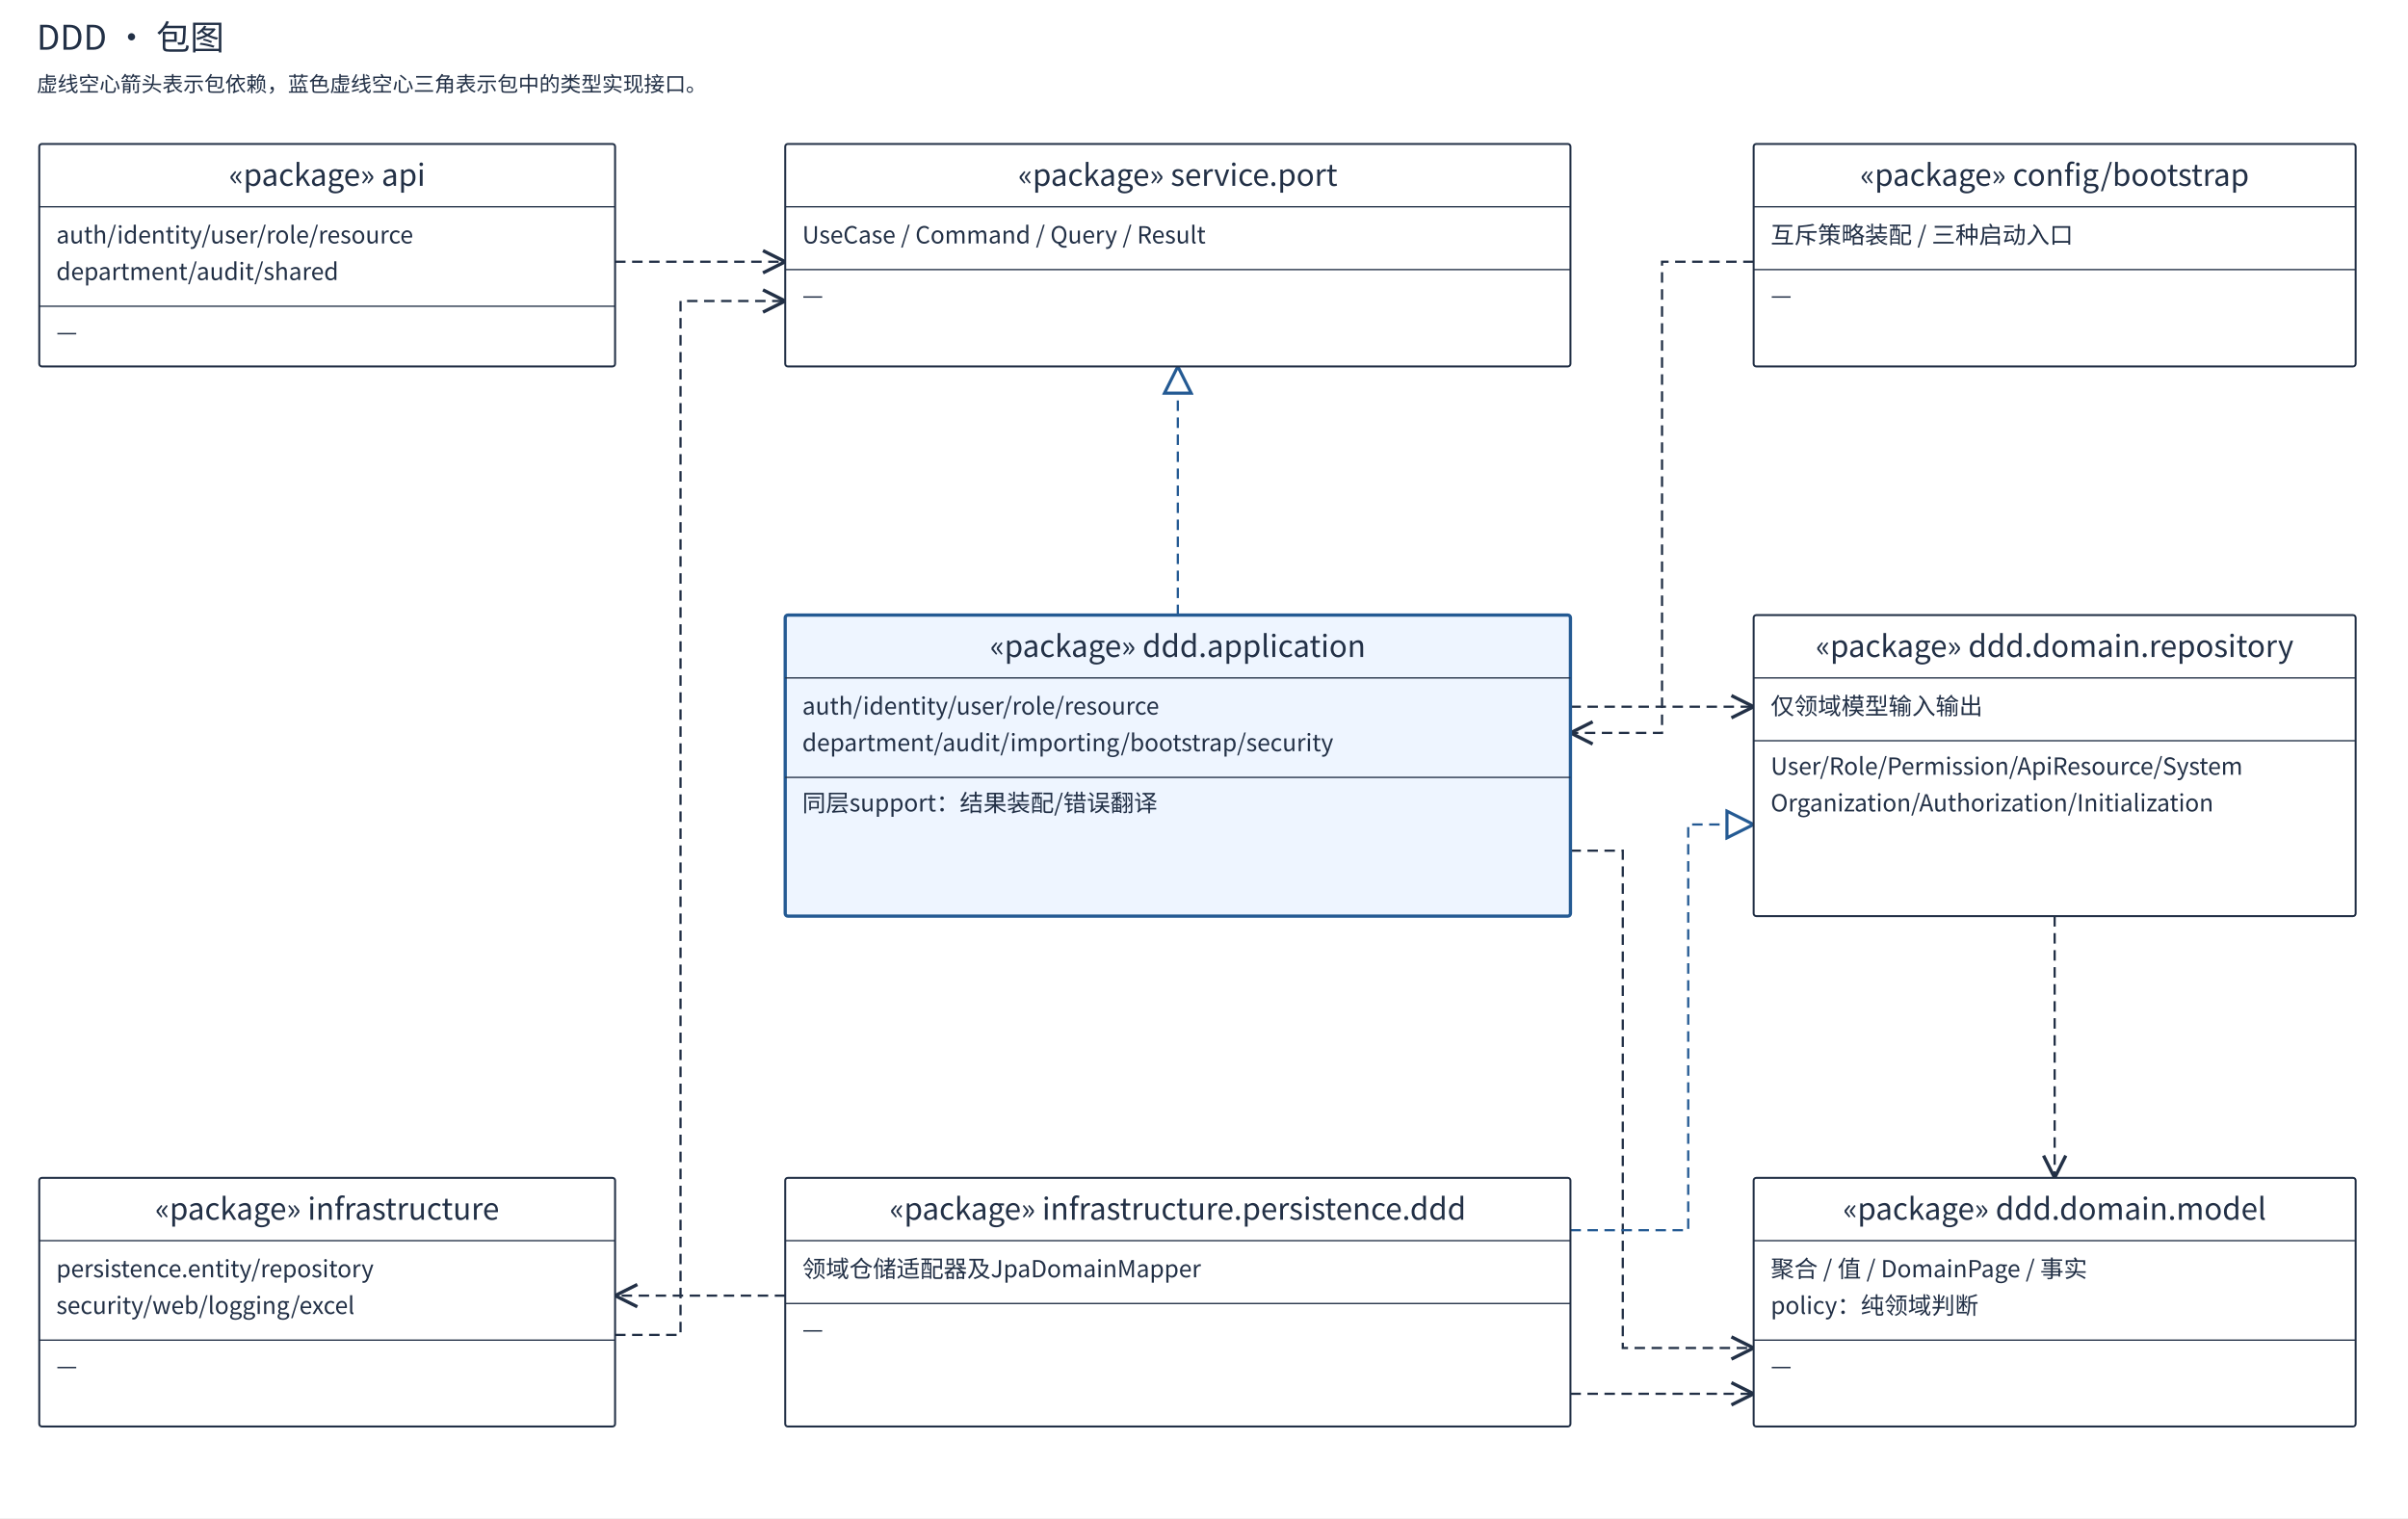
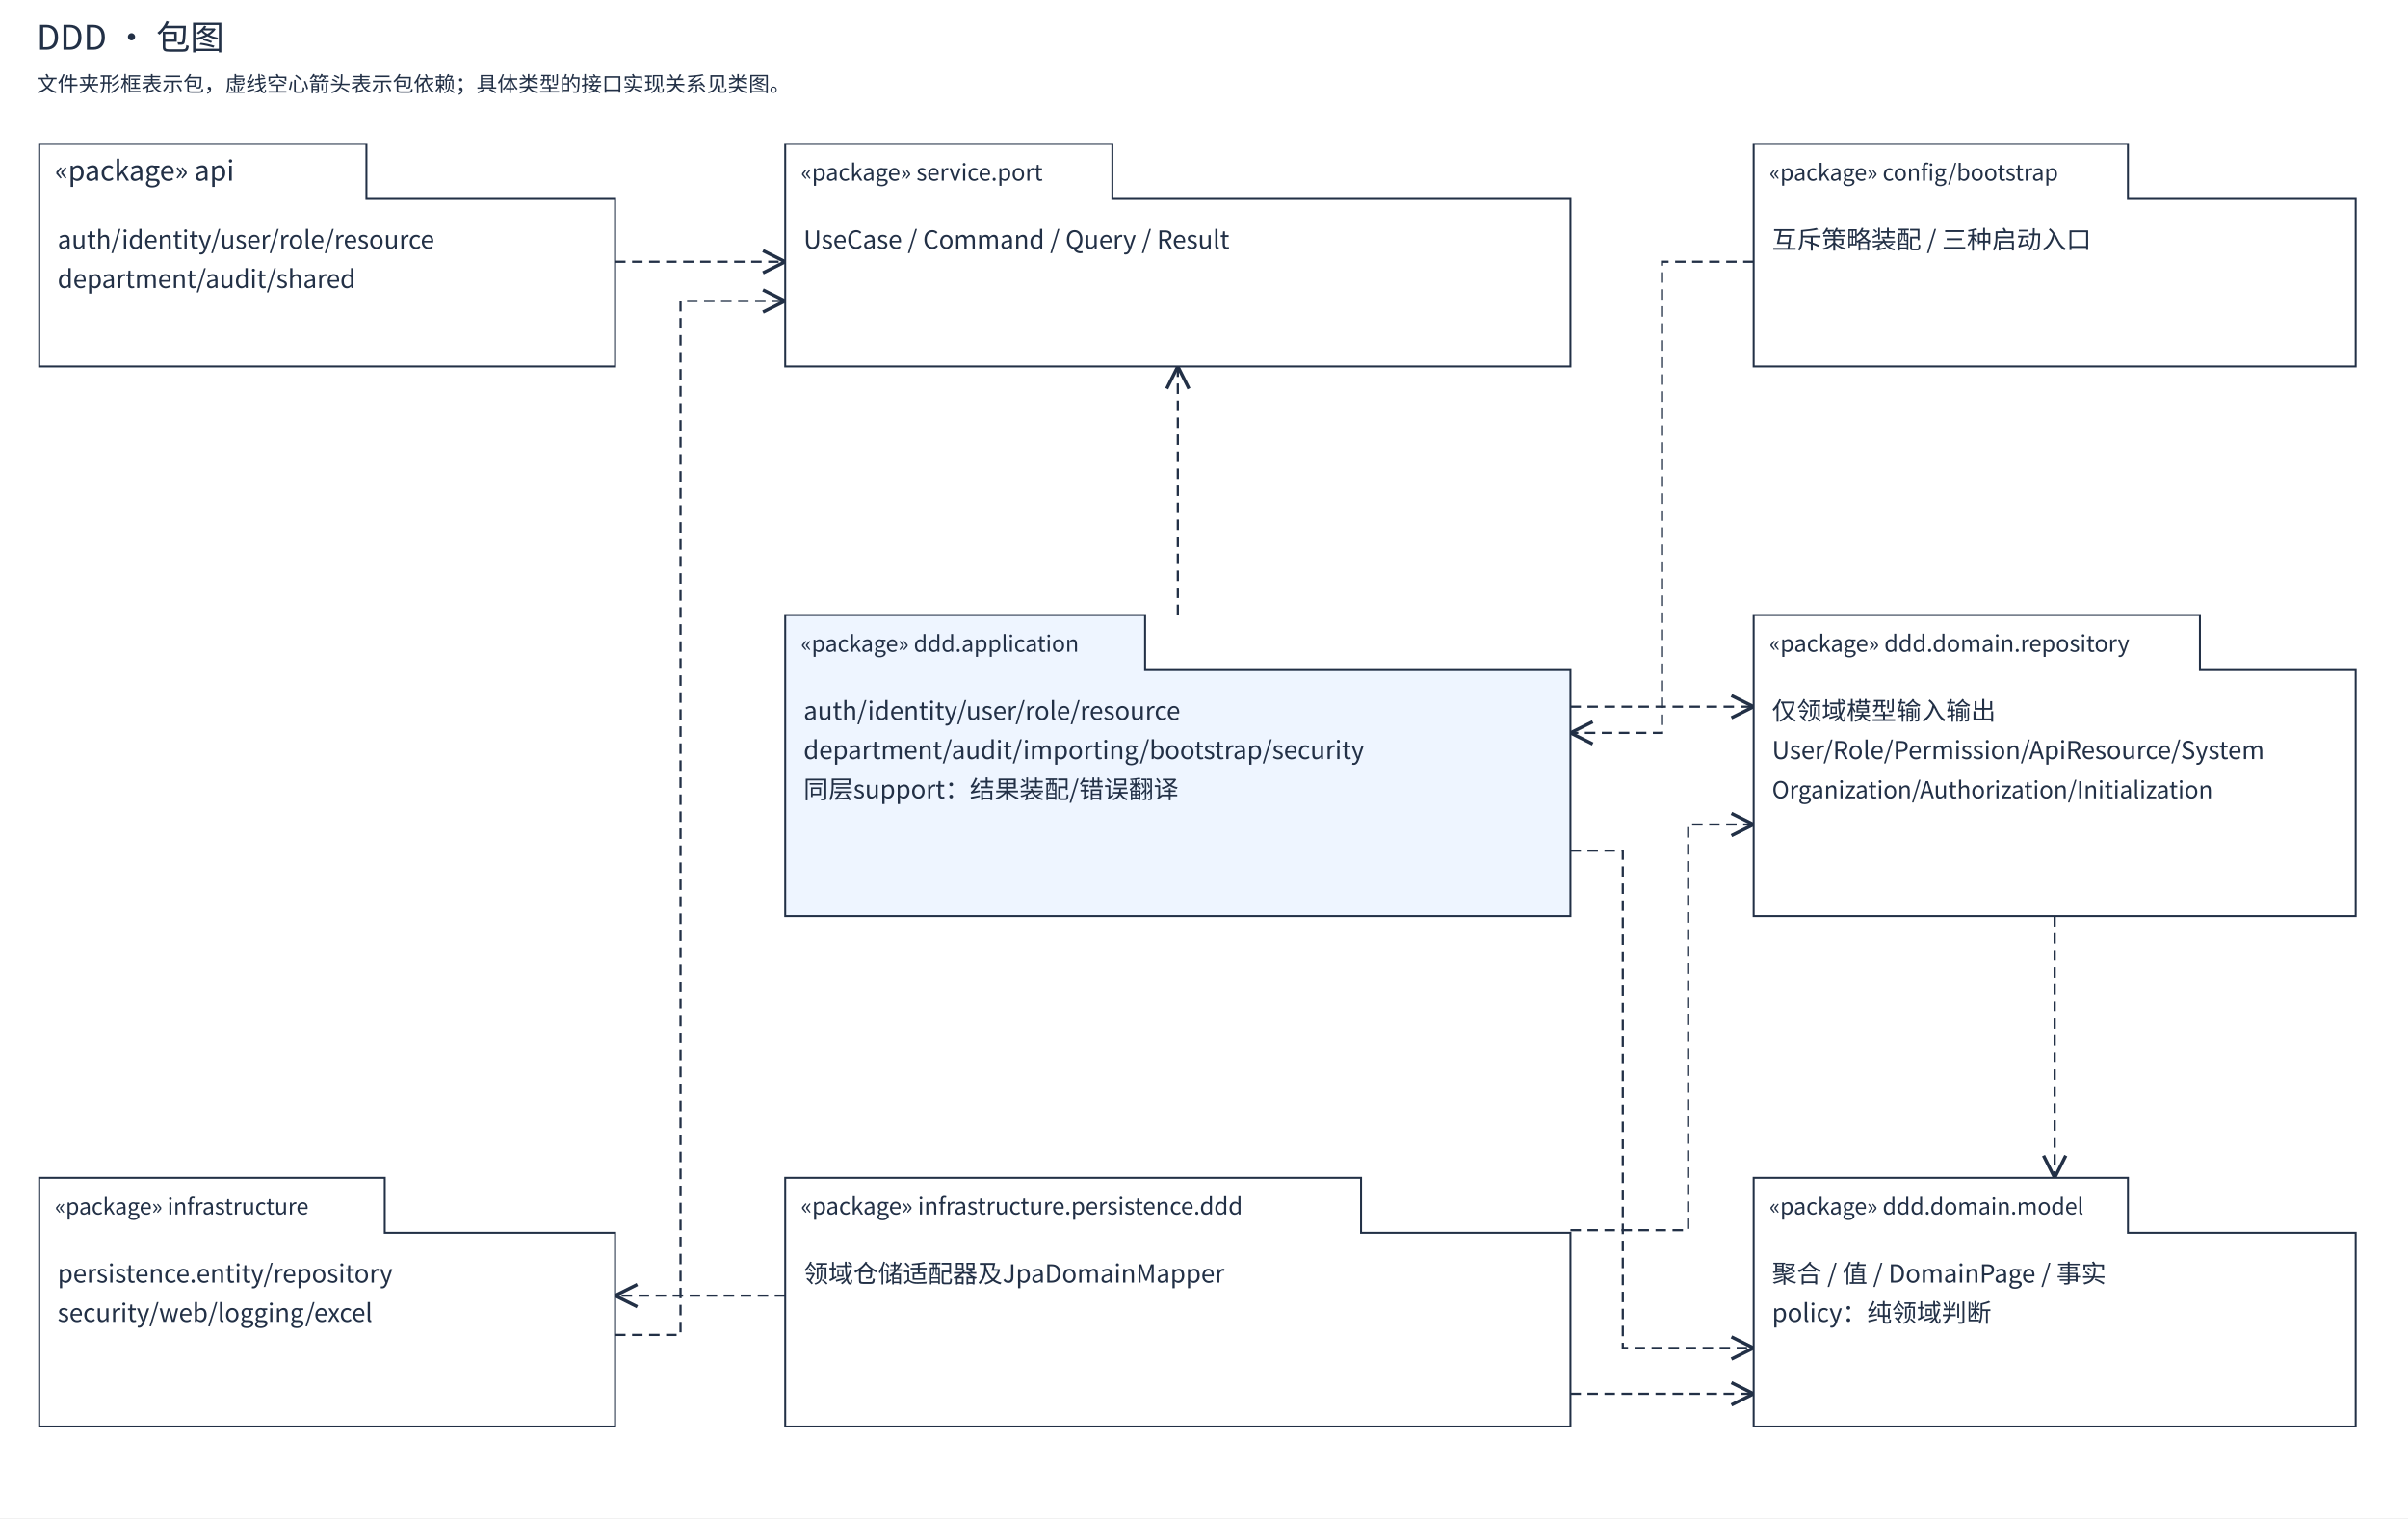
<svg xmlns="http://www.w3.org/2000/svg" width="1840" height="1160" viewBox="0 0 1840 1160">
  <defs>
    <marker id="open" markerWidth="12" markerHeight="12" refX="11" refY="6" orient="auto">
      <path d="M1,1 L11,6 L1,11" fill="none" stroke="#223046" stroke-width="1.5" />
    </marker>
    <marker id="triangle" markerWidth="14" markerHeight="14" refX="13" refY="7" orient="auto">
      <path d="M1,1 L13,7 L1,13 Z" fill="white" stroke="#245a93" stroke-width="1.4" />
    </marker>
    <marker id="filled" markerWidth="12" markerHeight="12" refX="11" refY="6" orient="auto">
      <path d="M1,1 L11,6 L1,11 Z" fill="#223046" />
    </marker>
  </defs>
  <rect width="100%" height="100%" fill="white" />
  <g font-family="Microsoft YaHei,Noto Sans CJK SC,Arial,sans-serif">
    <text x="28" y="38" font-size="26" text-anchor="start" fill="#223046">DDD · 包图</text>
-     <text x="28" y="70" font-size="16" text-anchor="start" fill="#223046">虚线空心箭头表示包依赖，蓝色虚线空心三角表示包中的类型实现接口。</text>
+     <text x="28" y="70" font-size="16" text-anchor="start" fill="#223046">文件夹形框表示包，虚线空心箭头表示包依赖；具体类型的接口实现关系见类图。</text>
    <polyline points="470,200 600,200" fill="none" stroke="#223046" stroke-width="1.7" stroke-dasharray="8 5" marker-end="url(#open)" />
-     <polyline points="900,470 900,280" fill="none" stroke="#245a93" stroke-width="1.7" stroke-dasharray="8 5" marker-end="url(#triangle)" />
+     <polyline points="900,470 900,280" fill="none" stroke="#223046" stroke-width="1.7" stroke-dasharray="8 5" marker-end="url(#open)" />
    <polyline points="1340,200 1270,200 1270,560 1200,560" fill="none" stroke="#223046" stroke-width="1.7" stroke-dasharray="8 5" marker-end="url(#open)" />
    <polyline points="1200,540 1340,540" fill="none" stroke="#223046" stroke-width="1.7" stroke-dasharray="8 5" marker-end="url(#open)" />
    <polyline points="1200,650 1240,650 1240,1030 1340,1030" fill="none" stroke="#223046" stroke-width="1.7" stroke-dasharray="8 5" marker-end="url(#open)" />
    <polyline points="1570,700 1570,900" fill="none" stroke="#223046" stroke-width="1.7" stroke-dasharray="8 5" marker-end="url(#open)" />
-     <polyline points="1200,940 1290,940 1290,630 1340,630" fill="none" stroke="#245a93" stroke-width="1.7" stroke-dasharray="8 5" marker-end="url(#triangle)" />
+     <polyline points="1200,940 1290,940 1290,630 1340,630" fill="none" stroke="#223046" stroke-width="1.7" stroke-dasharray="8 5" marker-end="url(#open)" />
    <polyline points="1200,1065 1340,1065" fill="none" stroke="#223046" stroke-width="1.7" stroke-dasharray="8 5" marker-end="url(#open)" />
    <polyline points="600,990 470,990" fill="none" stroke="#223046" stroke-width="1.7" stroke-dasharray="8 5" marker-end="url(#open)" />
    <polyline points="470,1020 520,1020 520,230 600,230" fill="none" stroke="#223046" stroke-width="1.7" stroke-dasharray="8 5" marker-end="url(#open)" />
-     <rect x="30" y="110" width="440" height="170" rx="2" fill="white" stroke="#223046" stroke-width="1.5" />
-     <path d="M30,158H470 M30,234H470" stroke="#223046" />
-     <text x="250" y="142" font-size="23" text-anchor="middle" fill="#223046">«package» api</text>
-     <text x="43" y="186" font-size="18" text-anchor="start" fill="#223046">auth/identity/user/role/resource</text>
-     <text x="43" y="214" font-size="18" text-anchor="start" fill="#223046">department/audit/shared</text>
-     <text x="43" y="260" font-size="18" text-anchor="start" fill="#223046">—</text>
-     <rect x="600" y="110" width="600" height="170" rx="2" fill="white" stroke="#223046" stroke-width="1.5" />
-     <path d="M600,158H1200 M600,206H1200" stroke="#223046" />
-     <text x="900" y="142" font-size="23" text-anchor="middle" fill="#223046">«package» service.port</text>
-     <text x="613" y="186" font-size="18" text-anchor="start" fill="#223046">UseCase / Command / Query / Result</text>
-     <text x="613" y="232" font-size="18" text-anchor="start" fill="#223046">—</text>
-     <rect x="1340" y="110" width="460" height="170" rx="2" fill="white" stroke="#223046" stroke-width="1.5" />
-     <path d="M1340,158H1800 M1340,206H1800" stroke="#223046" />
-     <text x="1570" y="142" font-size="23" text-anchor="middle" fill="#223046">«package» config/bootstrap</text>
-     <text x="1353" y="186" font-size="18" text-anchor="start" fill="#223046">互斥策略装配 / 三种启动入口</text>
-     <text x="1353" y="232" font-size="18" text-anchor="start" fill="#223046">—</text>
-     <rect x="600" y="470" width="600" height="230" rx="2" fill="#eef5ff" stroke="#245a93" stroke-width="2.5" />
-     <path d="M600,518H1200 M600,594H1200" stroke="#223046" />
-     <text x="900" y="502" font-size="23" text-anchor="middle" fill="#223046">«package» ddd.application</text>
-     <text x="613" y="546" font-size="18" text-anchor="start" fill="#223046">auth/identity/user/role/resource</text>
-     <text x="613" y="574" font-size="18" text-anchor="start" fill="#223046">department/audit/importing/bootstrap/security</text>
-     <text x="613" y="620" font-size="18" text-anchor="start" fill="#223046">同层support：结果装配/错误翻译</text>
-     <rect x="1340" y="470" width="460" height="230" rx="2" fill="white" stroke="#223046" stroke-width="1.5" />
-     <path d="M1340,518H1800 M1340,566H1800" stroke="#223046" />
-     <text x="1570" y="502" font-size="23" text-anchor="middle" fill="#223046">«package» ddd.domain.repository</text>
-     <text x="1353" y="546" font-size="18" text-anchor="start" fill="#223046">仅领域模型输入输出</text>
-     <text x="1353" y="592" font-size="18" text-anchor="start" fill="#223046">User/Role/Permission/ApiResource/System</text>
-     <text x="1353" y="620" font-size="17.941" text-anchor="start" fill="#223046">Organization/Authorization/Initialization</text>
-     <rect x="1340" y="900" width="460" height="190" rx="2" fill="white" stroke="#223046" stroke-width="1.5" />
-     <path d="M1340,948H1800 M1340,1024H1800" stroke="#223046" />
-     <text x="1570" y="932" font-size="23" text-anchor="middle" fill="#223046">«package» ddd.domain.model</text>
-     <text x="1353" y="976" font-size="18" text-anchor="start" fill="#223046">聚合 / 值 / DomainPage / 事实</text>
-     <text x="1353" y="1004" font-size="18" text-anchor="start" fill="#223046">policy：纯领域判断</text>
-     <text x="1353" y="1050" font-size="18" text-anchor="start" fill="#223046">—</text>
-     <rect x="600" y="900" width="600" height="190" rx="2" fill="white" stroke="#223046" stroke-width="1.5" />
-     <path d="M600,948H1200 M600,996H1200" stroke="#223046" />
-     <text x="900" y="932" font-size="23" text-anchor="middle" fill="#223046">«package» infrastructure.persistence.ddd</text>
-     <text x="613" y="976" font-size="18" text-anchor="start" fill="#223046">领域仓储适配器及JpaDomainMapper</text>
-     <text x="613" y="1022" font-size="18" text-anchor="start" fill="#223046">—</text>
-     <rect x="30" y="900" width="440" height="190" rx="2" fill="white" stroke="#223046" stroke-width="1.5" />
-     <path d="M30,948H470 M30,1024H470" stroke="#223046" />
-     <text x="250" y="932" font-size="23" text-anchor="middle" fill="#223046">«package» infrastructure</text>
-     <text x="43" y="976" font-size="18" text-anchor="start" fill="#223046">persistence.entity/repository</text>
-     <text x="43" y="1004" font-size="18" text-anchor="start" fill="#223046">security/web/logging/excel</text>
-     <text x="43" y="1050" font-size="18" text-anchor="start" fill="#223046">—</text>
+     <path d="M30,152V110h250v42h190v128H30Z" fill="white" stroke="#223046" stroke-width="1.5" />
+     <text x="42" y="138" font-size="21" text-anchor="start" fill="#223046">«package» api</text>
+     <text x="44" y="190" font-size="19" text-anchor="start" fill="#223046">auth/identity/user/role/resource</text>
+     <text x="44" y="220" font-size="19" text-anchor="start" fill="#223046">department/audit/shared</text>
+     <path d="M600,152V110h250v42h350v128H600Z" fill="white" stroke="#223046" stroke-width="1.5" />
+     <text x="612" y="138" font-size="17.411" text-anchor="start" fill="#223046">«package» service.port</text>
+     <text x="614" y="190" font-size="19" text-anchor="start" fill="#223046">UseCase / Command / Query / Result</text>
+     <path d="M1340,152V110h286v42h174v128H1340Z" fill="white" stroke="#223046" stroke-width="1.5" />
+     <text x="1352" y="138" font-size="17.08" text-anchor="start" fill="#223046">«package» config/bootstrap</text>
+     <text x="1354" y="190" font-size="19" text-anchor="start" fill="#223046">互斥策略装配 / 三种启动入口</text>
+     <path d="M600,512V470h275v42h325v188H600Z" fill="#eef5ff" stroke="#223046" stroke-width="1.5" />
+     <text x="612" y="498" font-size="17.017" text-anchor="start" fill="#223046">«package» ddd.application</text>
+     <text x="614" y="550" font-size="19" text-anchor="start" fill="#223046">auth/identity/user/role/resource</text>
+     <text x="614" y="580" font-size="19" text-anchor="start" fill="#223046">department/audit/importing/bootstrap/security</text>
+     <text x="614" y="610" font-size="19" text-anchor="start" fill="#223046">同层support：结果装配/错误翻译</text>
+     <path d="M1340,512V470h341v42h119v188H1340Z" fill="white" stroke="#223046" stroke-width="1.5" />
+     <text x="1352" y="498" font-size="17.332" text-anchor="start" fill="#223046">«package» ddd.domain.repository</text>
+     <text x="1354" y="550" font-size="19" text-anchor="start" fill="#223046">仅领域模型输入输出</text>
+     <text x="1354" y="580" font-size="18.774" text-anchor="start" fill="#223046">User/Role/Permission/ApiResource/System</text>
+     <text x="1354" y="610" font-size="17.859" text-anchor="start" fill="#223046">Organization/Authorization/Initialization</text>
+     <path d="M1340,942V900h286v42h174v148H1340Z" fill="white" stroke="#223046" stroke-width="1.5" />
+     <text x="1352" y="928" font-size="17.08" text-anchor="start" fill="#223046">«package» ddd.domain.model</text>
+     <text x="1354" y="980" font-size="19" text-anchor="start" fill="#223046">聚合 / 值 / DomainPage / 事实</text>
+     <text x="1354" y="1010" font-size="19" text-anchor="start" fill="#223046">policy：纯领域判断</text>
+     <path d="M600,942V900h440v42h160v148H600Z" fill="white" stroke="#223046" stroke-width="1.5" />
+     <text x="612" y="928" font-size="17.627" text-anchor="start" fill="#223046">«package» infrastructure.persistence.ddd</text>
+     <text x="614" y="980" font-size="19" text-anchor="start" fill="#223046">领域仓储适配器及JpaDomainMapper</text>
+     <path d="M30,942V900h264v42h176v148H30Z" fill="white" stroke="#223046" stroke-width="1.5" />
+     <text x="42" y="928" font-size="16.949" text-anchor="start" fill="#223046">«package» infrastructure</text>
+     <text x="44" y="980" font-size="19" text-anchor="start" fill="#223046">persistence.entity/repository</text>
+     <text x="44" y="1010" font-size="19" text-anchor="start" fill="#223046">security/web/logging/excel</text>
  </g>
</svg>
